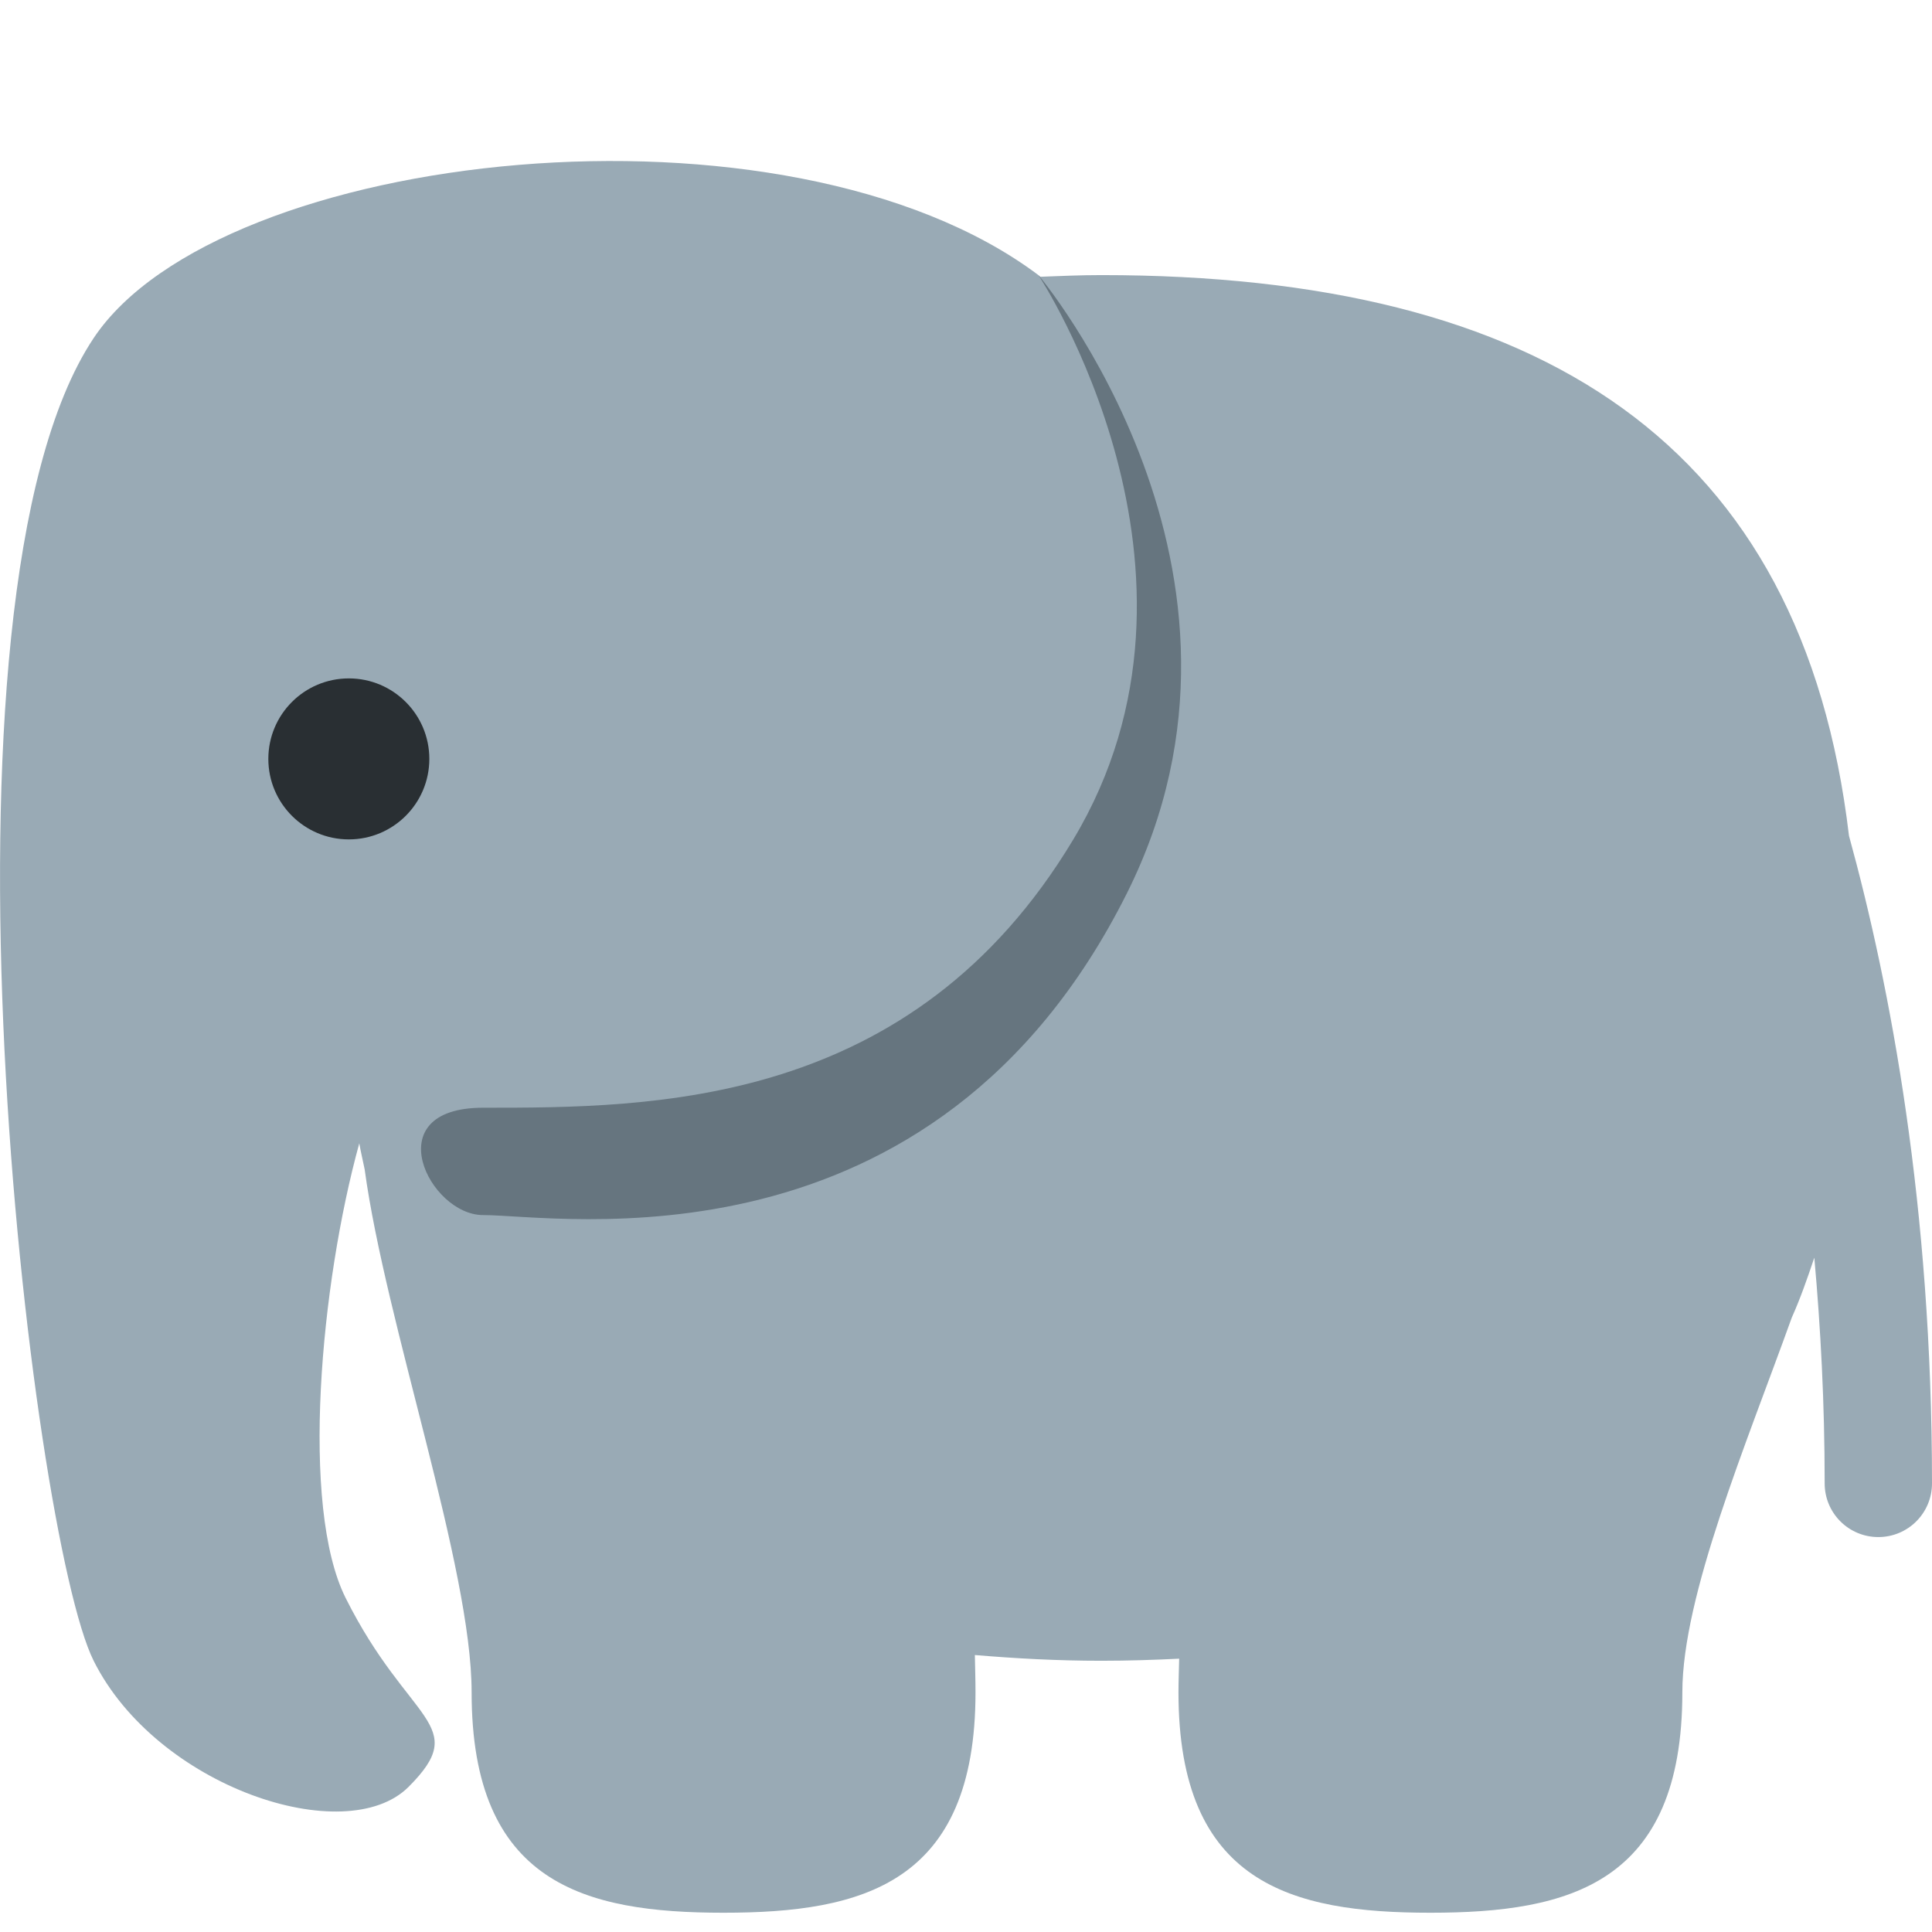
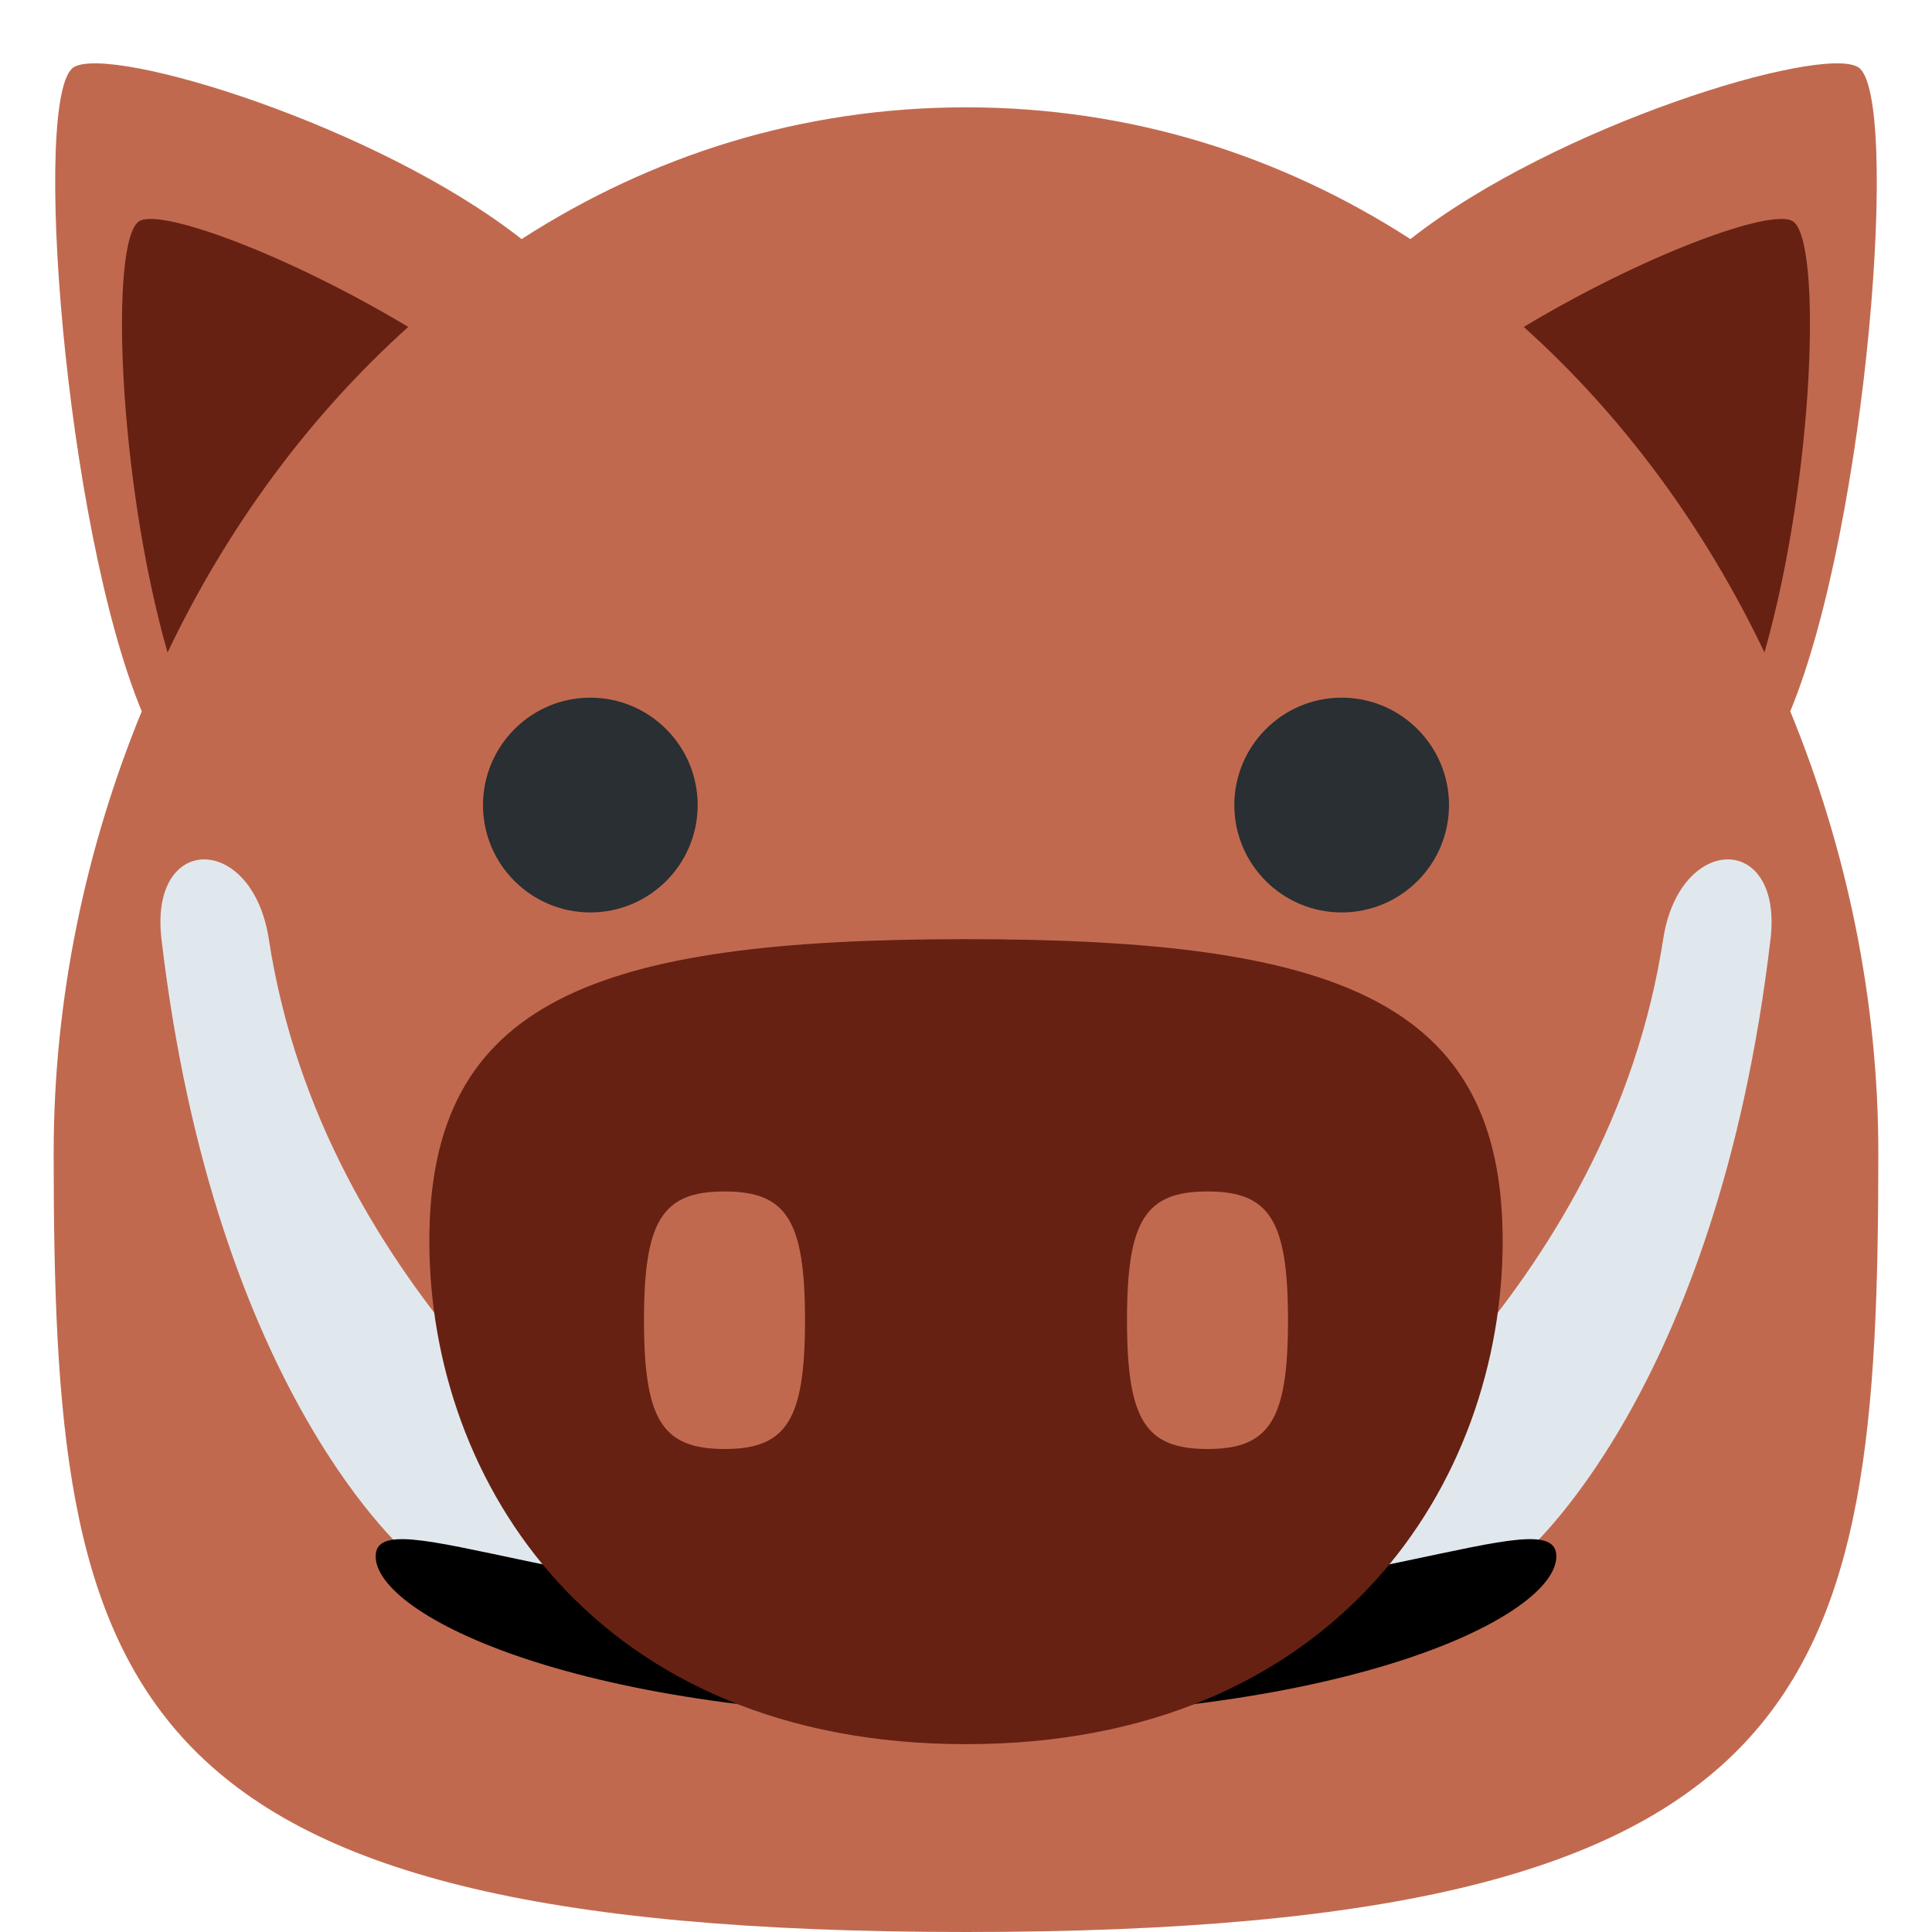
<svg xmlns="http://www.w3.org/2000/svg" viewBox="0 0 36 36">
-   <path fill="#99AAB5" d="M34.453 15.573c-.864-7.3-5.729-10.447-13.93-10.447-.391 0-.763.017-1.139.031-.013-.01-.022-.021-.035-.031C14.655 1.605 4.091 2.779 1.745 6.3c-3.255 4.883-1.174 22.3 0 24.646 1.173 2.35 4.694 3.521 5.868 2.35 1.174-1.176 0-1.176-1.173-3.521-.85-1.701-.466-5.859.255-8.471.028.168.068.322.1.486.39 2.871 1.993 7.412 1.993 9.744 0 3.564 2.102 4.107 4.694 4.107 2.593 0 4.695-.543 4.695-4.107 0-.24-.008-.463-.012-.695.757.064 1.535.107 2.359.107.497 0 .977-.016 1.448-.039-.004.209-.013.41-.013.627 0 3.564 2.103 4.107 4.694 4.107 2.593 0 4.695-.543 4.695-4.107 0-1.801 1.192-4.625 2.039-6.982.159-.354.291-.732.42-1.117.118 1.307.193 2.706.193 4.206 0 .553.447 1 1 1s1-.447 1-1c0-5.153-.771-9.248-1.547-12.068z" />
-   <path fill="#66757F" d="M19.35 5.126S23 10.641 20 15.641c-3 5-7.838 5-11 5-2 0-1 2 0 2 1.414 0 8.395 1.211 12-6 3-6-1.65-11.515-1.65-11.515z" />
-   <circle fill="#292F33" cx="6.5" cy="14.141" r="1.5" />
+   <path fill="#C1694F" d="M33.359 13.254c1.434-3.462 2.06-11.534 1.262-12.004-.704-.416-5.641 1.084-8.34 3.205C23.883 2.909 21.085 2 18 2c-3.085 0-5.883.91-8.281 2.455C7.02 2.334 2.082.834 1.378 1.25c-.797.47-.171 8.543 1.263 12.004C1.59 15.818 1 18.623 1 21.479 1 31.468 2 36 18 36s17-4.532 17-14.521c0-2.856-.59-5.662-1.641-8.225z" />
+   <path fill="#662113" d="M32.878 12.157c.929-3.252 1.081-7.708.524-8.037-.411-.243-2.78.633-5.009 1.972 1.851 1.663 3.373 3.736 4.485 6.065zM7.607 6.092c-2.23-1.339-4.599-2.215-5.01-1.972-.557.329-.405 4.786.525 8.038 1.112-2.33 2.634-4.402 4.485-6.066z" />
+   <path fill="#E1E8ED" d="M7.65 29s-3.641-3-4.641-11.5c-.234-1.986 1.696-1.977 2 0C6.01 24 11.359 28 14 30c2.255 1.708-6.35-1-6.35-1zm20.7 0s3.641-3 4.641-11.5c.234-1.986-1.695-1.977-2 0C29.99 24 24.641 28 22 30c-2.255 1.708 6.35-1 6.35-1z" />
+   <path d="M29 29c0 1.104-3.82 3-11 3S7 30.104 7 29s3.82 1 11 1 11-2.104 11-1z" />
+   <path fill="#662113" d="M28 23.125c0 4.487-3.097 9.375-10 9.375-6.904 0-10-4.888-10-9.375S11.096 17.5 18 17.5c6.903 0 10 1.138 10 5.625z" />
+   <path fill="#C1694F" d="M15 24.6c0 1.857-.34 2.4-1.5 2.4s-1.5-.543-1.5-2.4c0-1.856.34-2.399 1.5-2.399s1.5.542 1.5 2.399zm9 0c0 1.857-.34 2.4-1.5 2.4s-1.5-.543-1.5-2.4c0-1.856.34-2.399 1.5-2.399s1.5.542 1.5 2.399z" />
+   <path fill="#292F33" d="M13 15.002c0 1.104-.896 2-2 2s-2-.896-2-2S9.896 13 11 13s2 .898 2 2.002zm14 0c0 1.104-.896 2-2 2s-2-.896-2-2S23.896 13 25 13s2 .898 2 2.002z" />
</svg>
